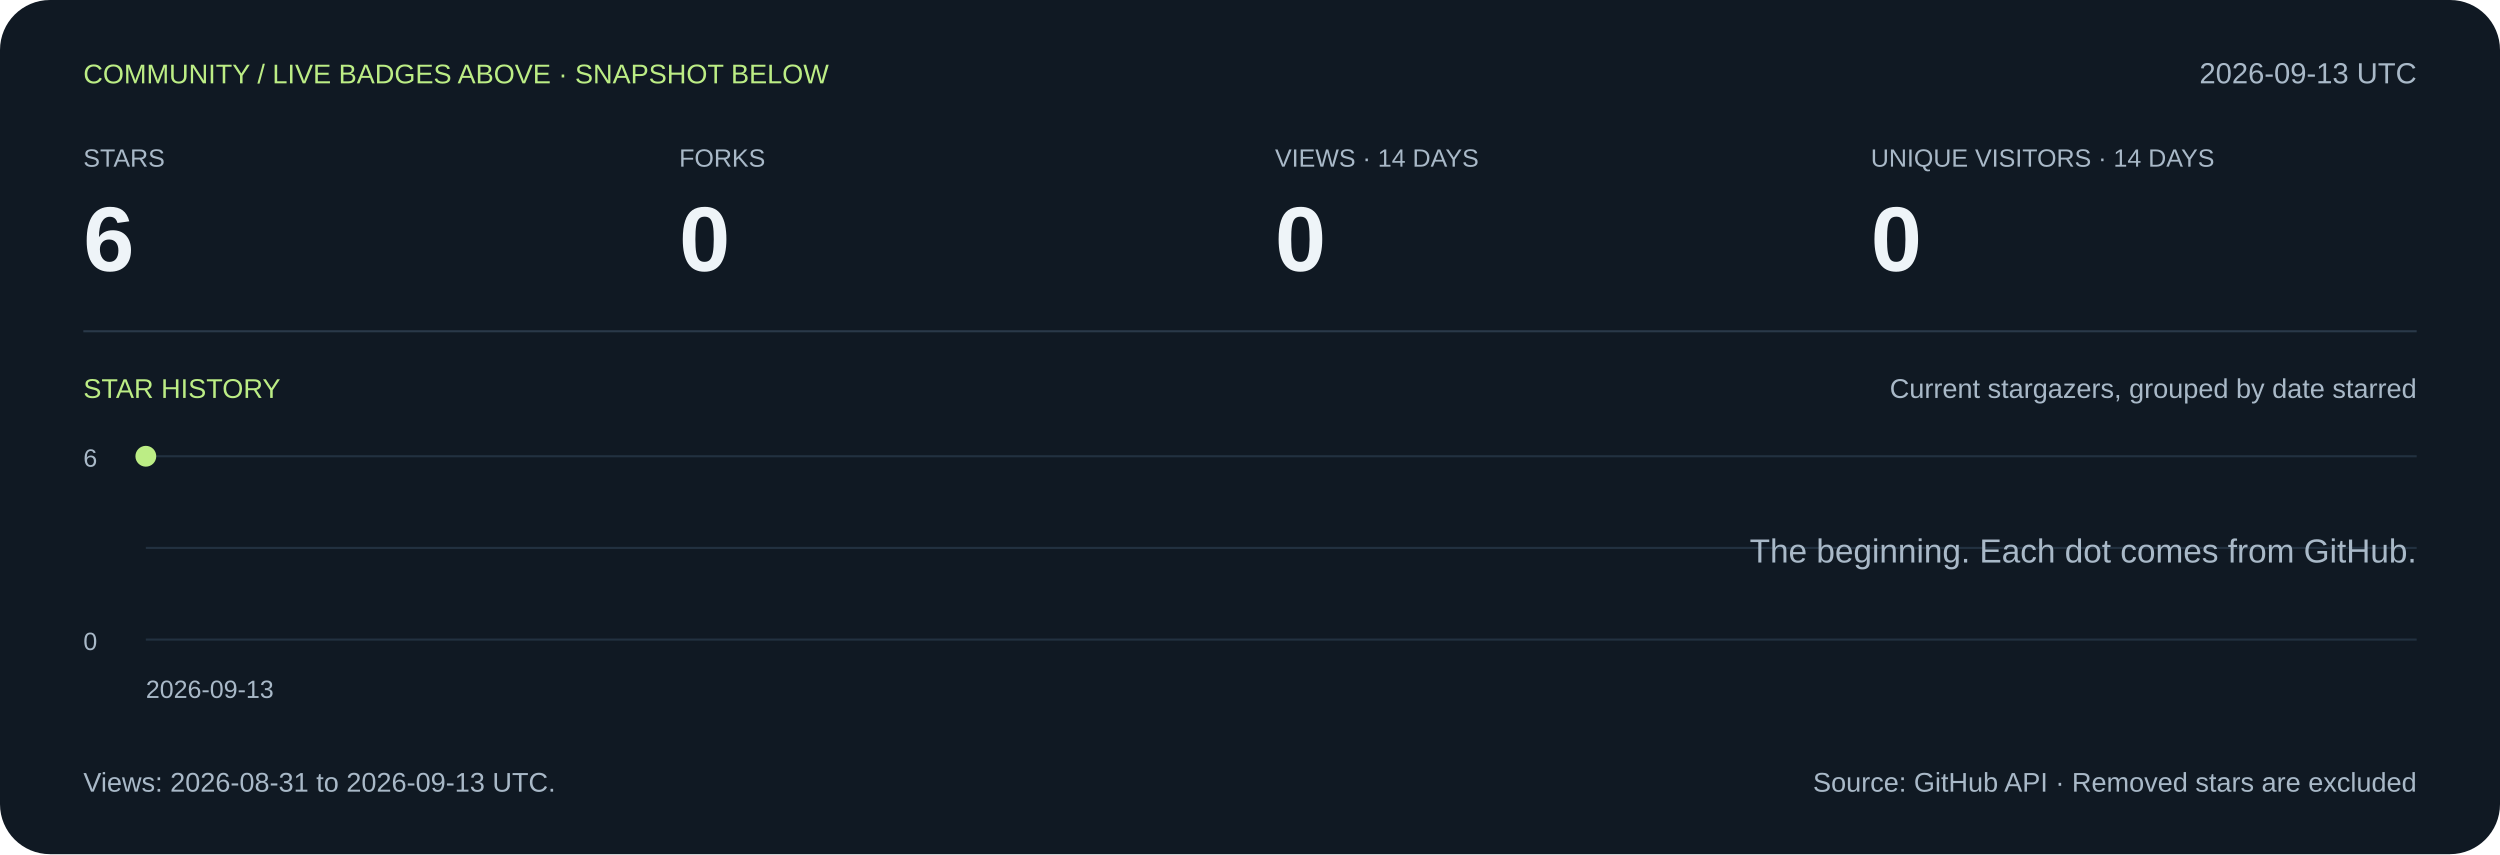
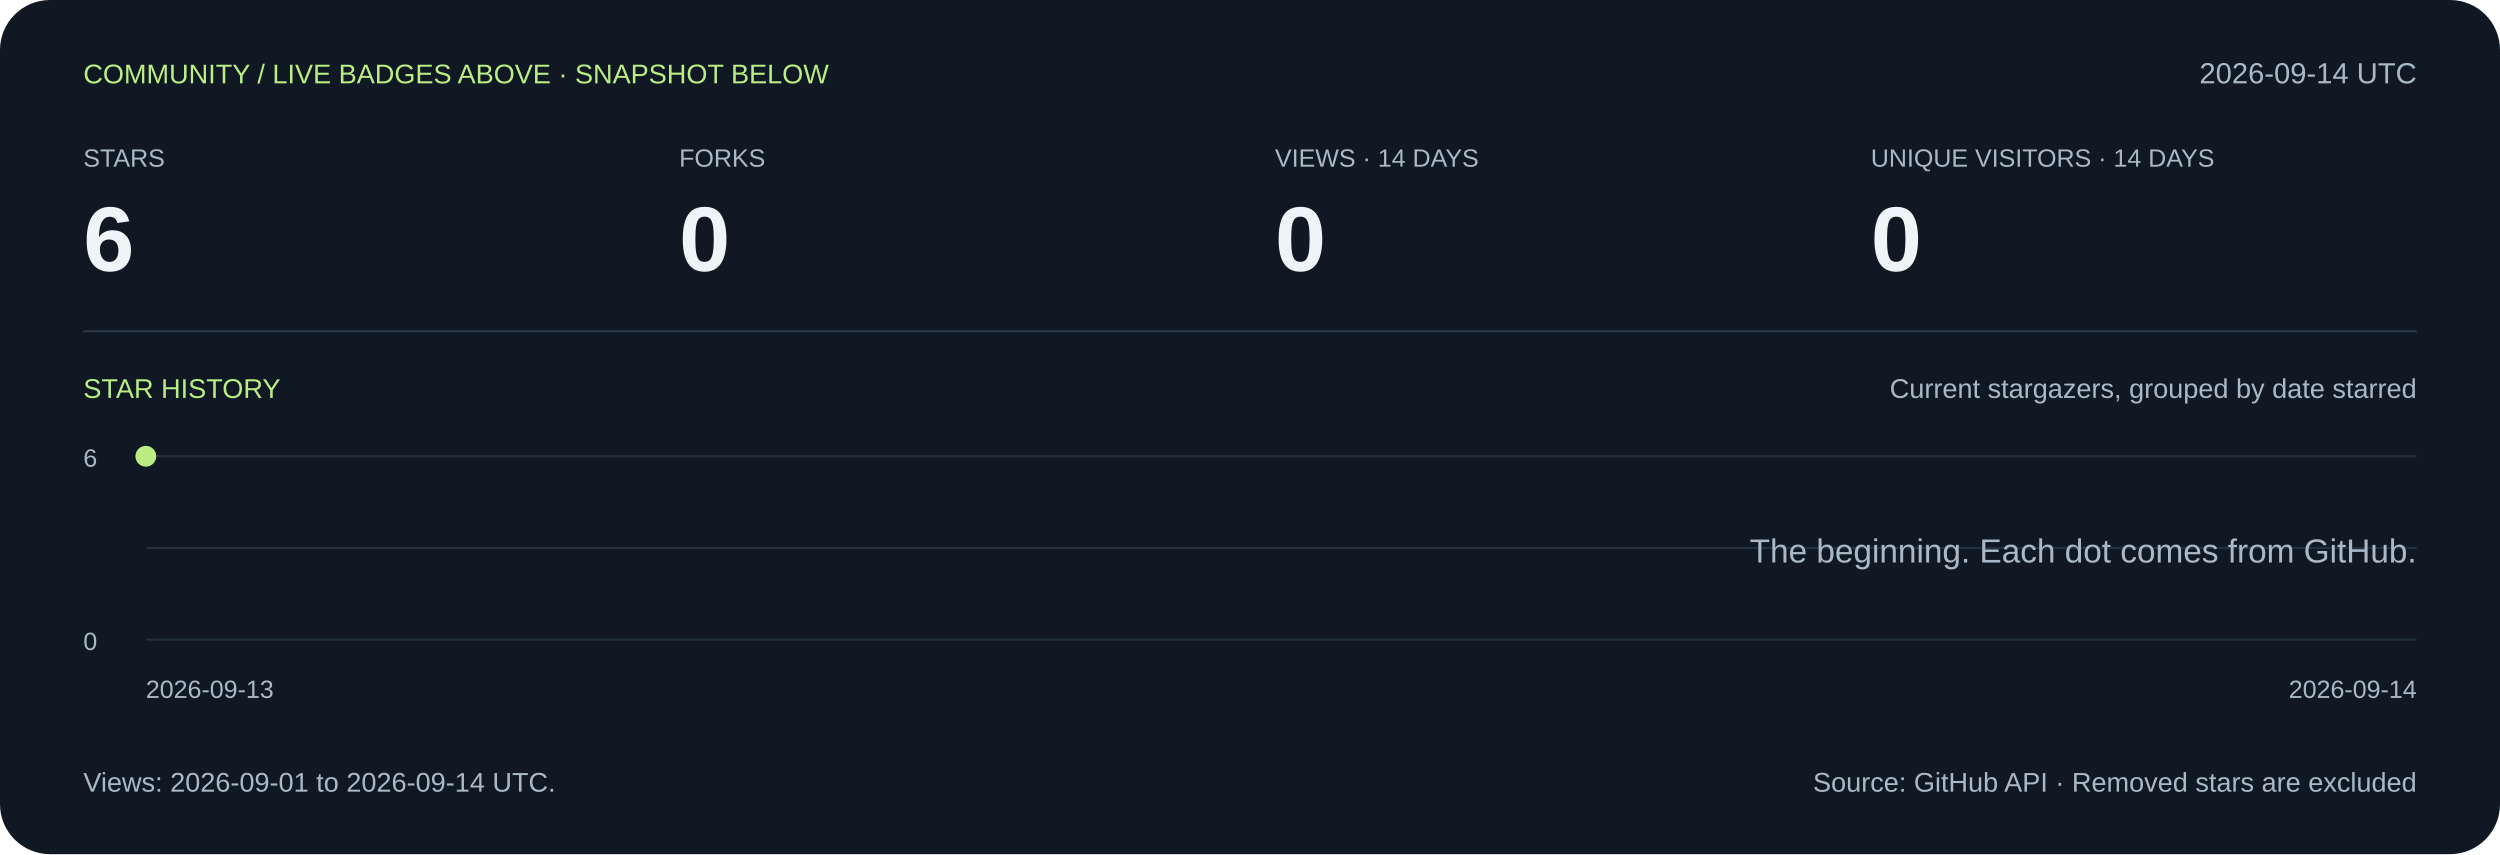
<svg xmlns="http://www.w3.org/2000/svg" width="1200" height="410" viewBox="0 0 1200 410" role="img" aria-labelledby="title desc">
  <rect width="1200" height="410" rx="24" fill="#101923" />
  <g font-family="Arial,Helvetica,sans-serif">
    <text x="40" y="40" font-size="13" fill="#bced85">COMMUNITY / LIVE BADGES ABOVE · SNAPSHOT BELOW</text>
-     <text x="1160" y="40" font-size="14" fill="#a9b9c8" text-anchor="end">2026-09-13 UTC</text>
+     <text x="1160" y="40" font-size="14" fill="#a9b9c8" text-anchor="end">2026-09-14 UTC</text>
    <text x="40" y="80" font-size="12" fill="#a9b9c8">STARS</text>
    <text x="40" y="130" font-size="44" fill="#eef4f8" font-weight="700">6</text>
    <text x="326" y="80" font-size="12" fill="#a9b9c8">FORKS</text>
    <text x="326" y="130" font-size="44" fill="#eef4f8" font-weight="700">0</text>
    <text x="612" y="80" font-size="12" fill="#a9b9c8">VIEWS · 14 DAYS</text>
    <text x="612" y="130" font-size="44" fill="#eef4f8" font-weight="700">0</text>
    <text x="898" y="80" font-size="12" fill="#a9b9c8">UNIQUE VISITORS · 14 DAYS</text>
    <text x="898" y="130" font-size="44" fill="#eef4f8" font-weight="700">0</text>
    <path d="M40 159H1160" stroke="#2a3949" />
    <text x="40" y="191" font-size="13" fill="#bced85">STAR HISTORY</text>
    <text x="1160" y="191" font-size="13" fill="#a9b9c8" text-anchor="end">Current stargazers, grouped by date starred</text>
    <path d="M70 307H1160" stroke="#223140" />
    <path d="M70 263.0H1160" stroke="#223140" />
    <path d="M70 219H1160" stroke="#223140" />
    <text x="40" y="224" font-size="12" fill="#a9b9c8">6</text>
    <text x="40" y="312" font-size="12" fill="#a9b9c8">0</text>
    <circle cx="70.0" cy="219.0" r="5" fill="#bced85" />
    <text x="1160" y="270" font-size="16" fill="#a9b9c8" text-anchor="end">The beginning. Each dot comes from GitHub.</text>
    <text x="70" y="335" font-size="12" fill="#a9b9c8">2026-09-13</text>
-     <text x="40" y="380" font-size="13" fill="#a9b9c8">Views: 2026-08-31 to 2026-09-13 UTC.</text>
+     <text x="1160" y="335" font-size="12" fill="#a9b9c8" text-anchor="end">2026-09-14</text>
+     <text x="40" y="380" font-size="13" fill="#a9b9c8">Views: 2026-09-01 to 2026-09-14 UTC.</text>
    <text x="1160" y="380" font-size="13" fill="#a9b9c8" text-anchor="end">Source: GitHub API · Removed stars are excluded</text>
  </g>
</svg>
